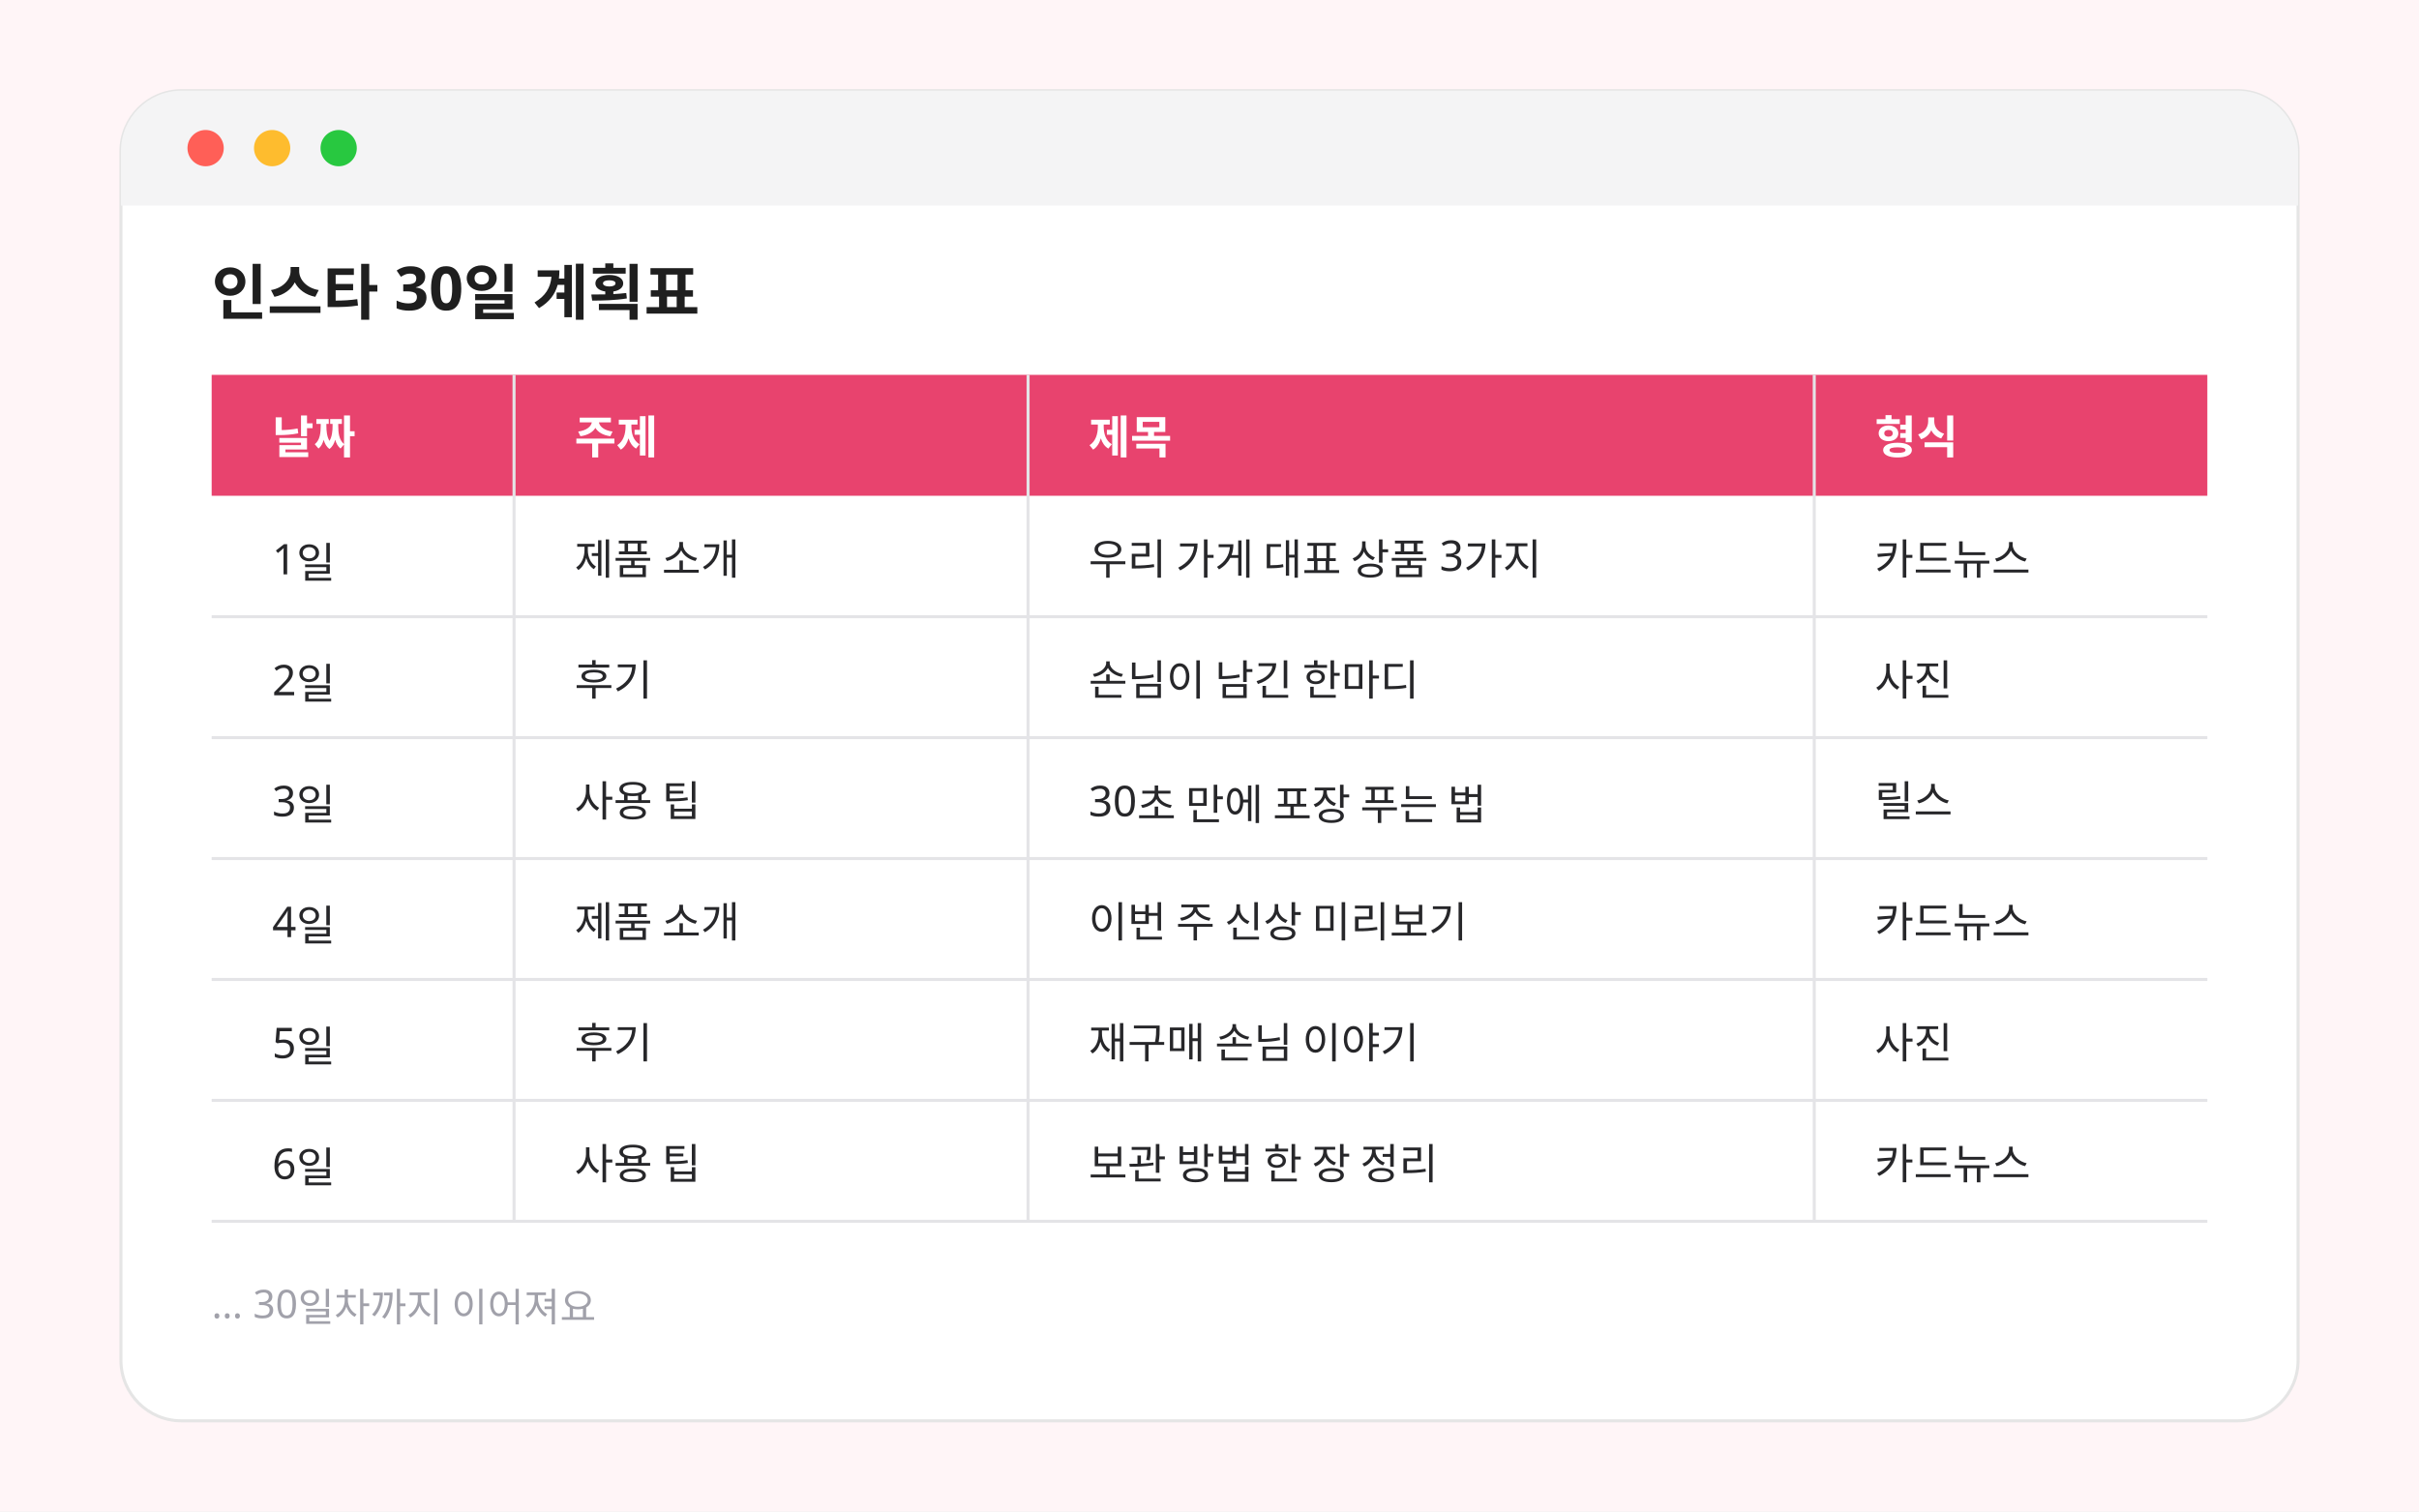
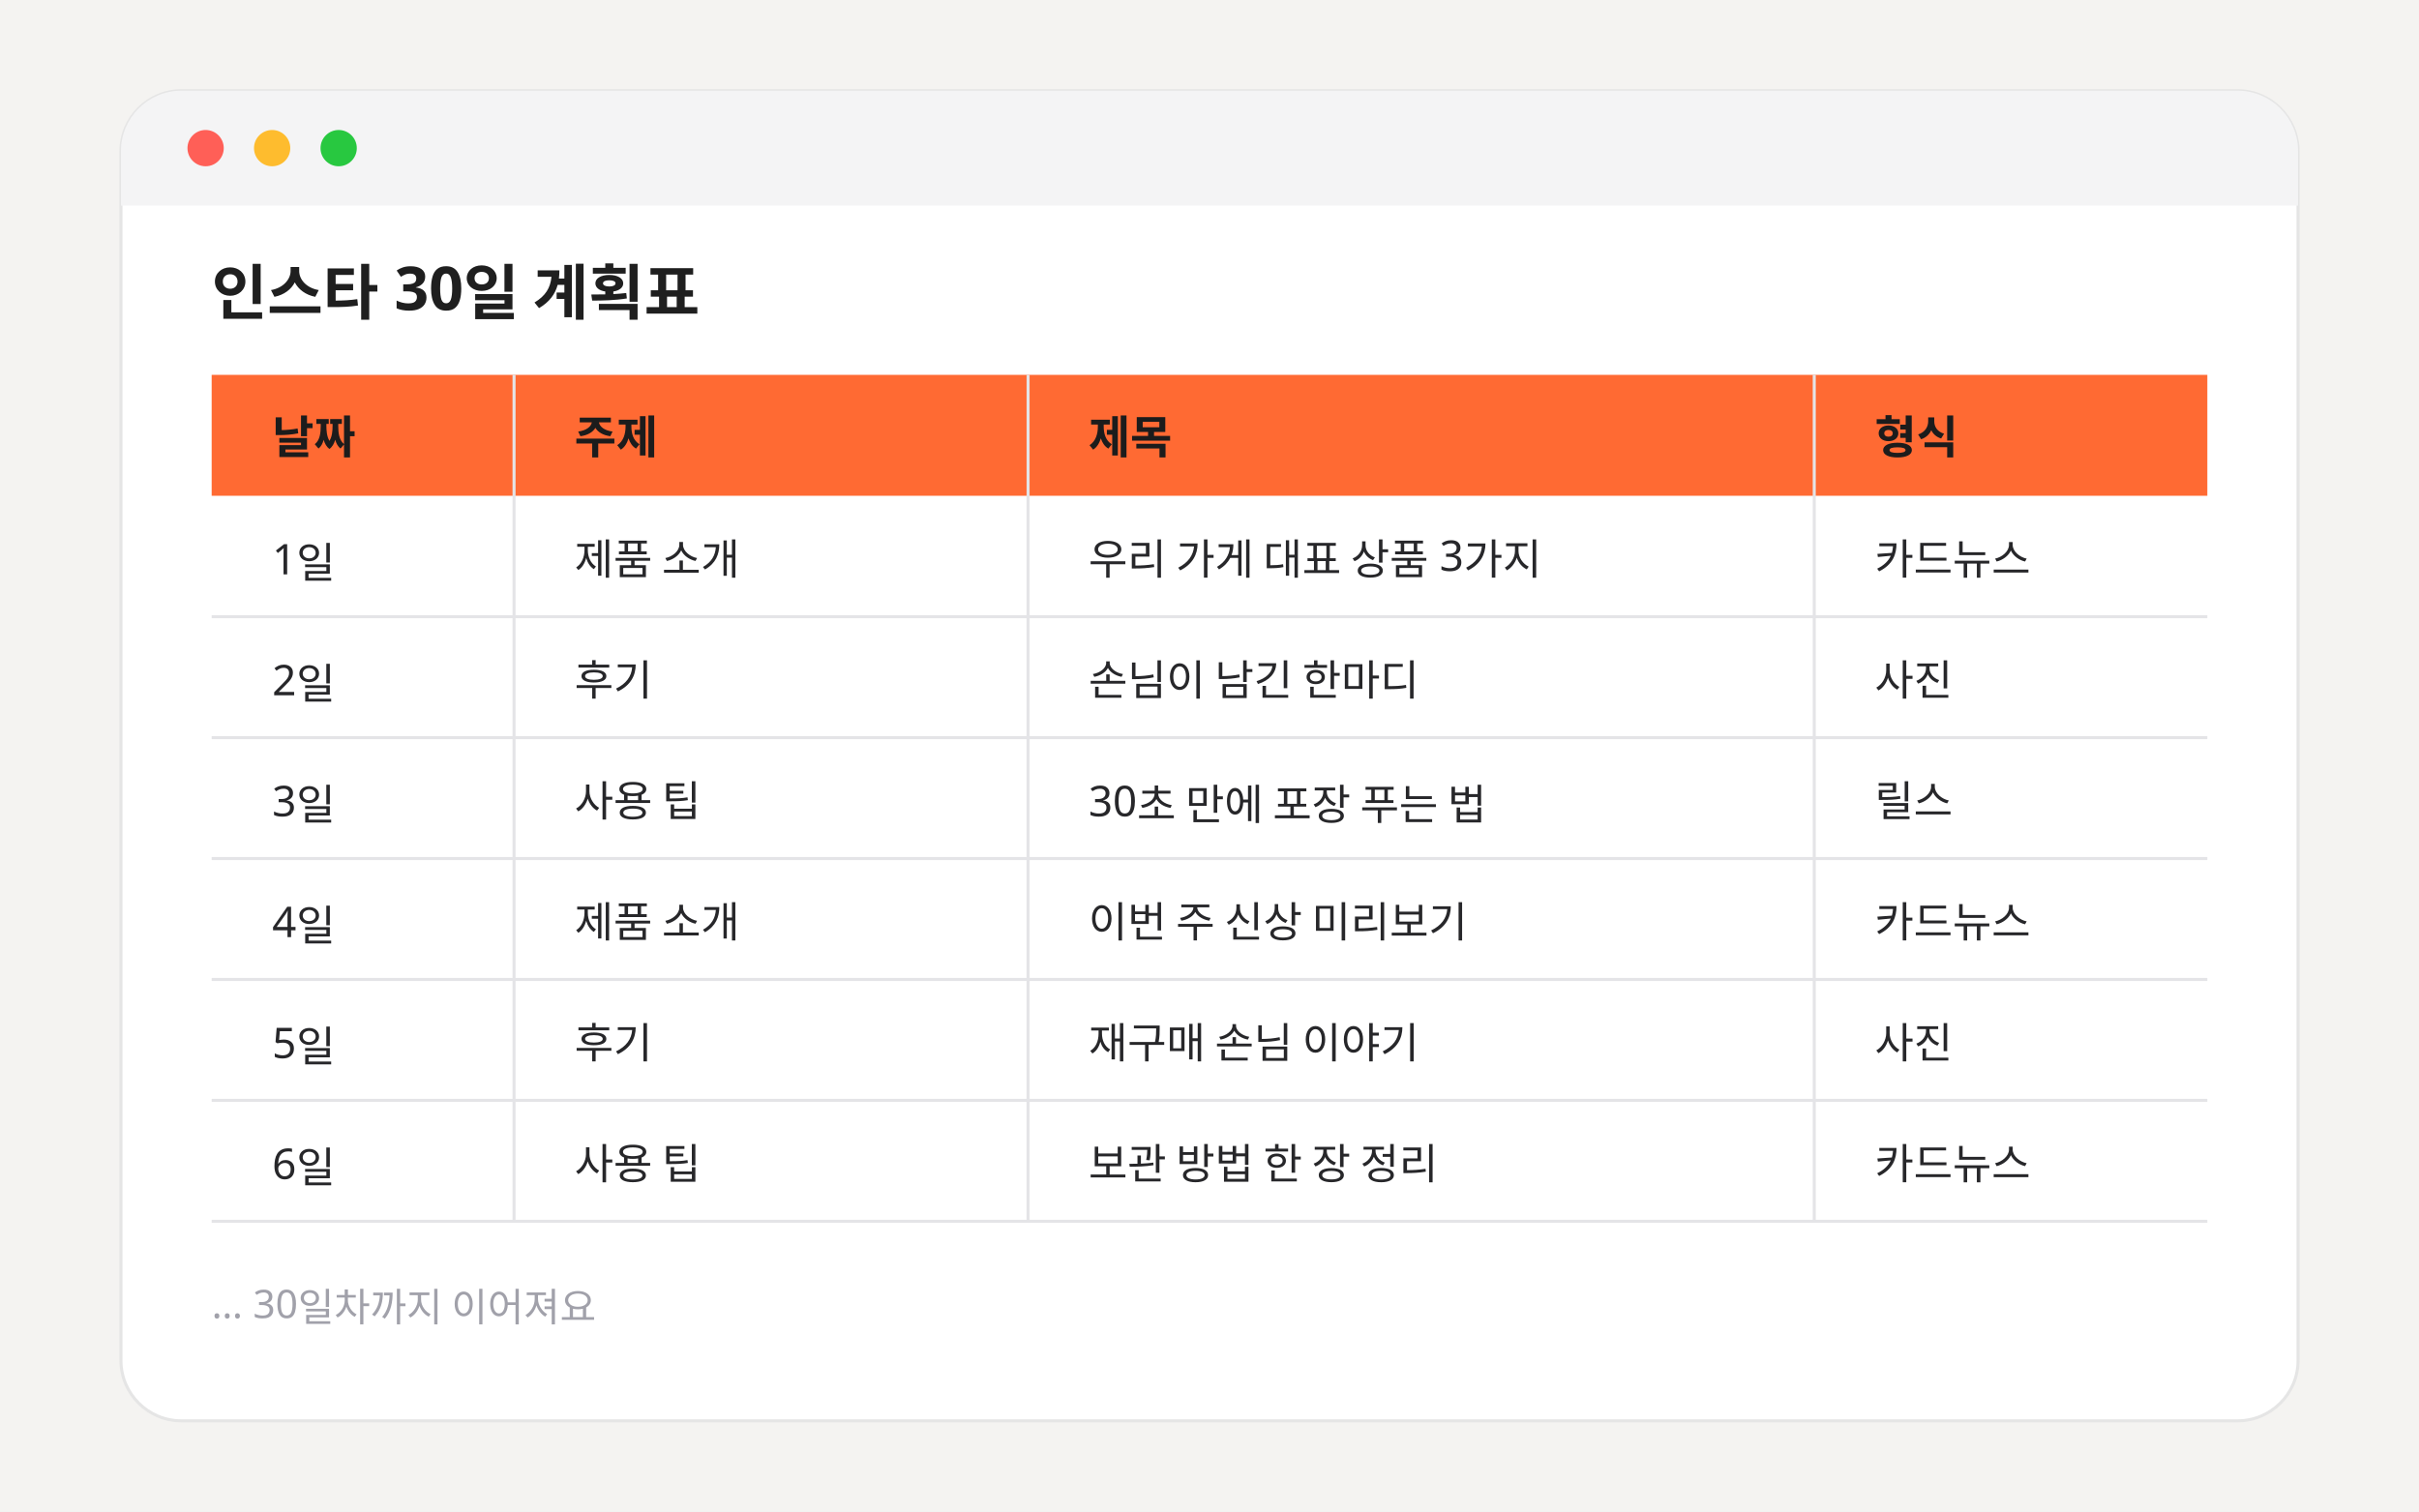
<svg xmlns="http://www.w3.org/2000/svg" viewBox="0 0 800 500" font-family="Pretendard, 'Malgun Gothic', sans-serif">
-   <rect width="800" height="500" fill="#fff5f7" />
+   <rect width="800" height="500" fill="#F4F3F1" />
  <rect x="40" y="30" width="720" height="440" rx="20" fill="#fff" stroke="#e5e5e5" />
  <path d="M40 50a20 20 0 0 1 20-20h680a20 20 0 0 1 20 20v18H40z" fill="#f4f4f5" />
  <circle cx="68" cy="49" r="6" fill="#ff5f57" />
  <circle cx="90" cy="49" r="6" fill="#febc2e" />
  <circle cx="112" cy="49" r="6" fill="#28c840" />
  <text x="70" y="104" font-size="20" font-weight="800" fill="#1f1f1f">인스타 30일 계획표</text>
-   <rect x="70" y="124" width="660" height="40" fill="#E8436E" />
-   <g font-size="15" font-weight="800" fill="#fff">
+   <rect x="70" y="124" width="660" height="40" fill="#FF6A33" />
+   <g font-size="15" font-weight="800" fill="#1C1C1C">
    <text x="90" y="150">날짜</text>
    <text x="190" y="150">주제</text>
    <text x="360" y="150">제목</text>
    <text x="620" y="150">형식</text>
  </g>
  <g stroke="#e4e4e7">
    <path d="M70 204h660M70 244h660M70 284h660M70 324h660M70 364h660M70 404h660" />
    <path d="M170 124v280M340 124v280M600 124v280" />
  </g>
  <g font-size="14" fill="#27272a">
    <text x="90" y="190">1일</text>
    <text x="190" y="190">제품 소개</text>
    <text x="360" y="190">우리 가게 대표 상품 3가지</text>
    <text x="620" y="190">카드뉴스</text>
    <text x="90" y="230">2일</text>
    <text x="190" y="230">후기</text>
    <text x="360" y="230">손님이 남긴 한마디</text>
    <text x="620" y="230">사진</text>
    <text x="90" y="270">3일</text>
    <text x="190" y="270">사용 팁</text>
    <text x="360" y="270">30초 만에 포장 푸는 법</text>
    <text x="620" y="270">릴스</text>
    <text x="90" y="310">4일</text>
    <text x="190" y="310">제품 소개</text>
    <text x="360" y="310">이번 주 신상 미리보기</text>
    <text x="620" y="310">카드뉴스</text>
    <text x="90" y="350">5일</text>
    <text x="190" y="350">후기</text>
    <text x="360" y="350">재구매 손님 이야기</text>
    <text x="620" y="350">사진</text>
    <text x="90" y="390">6일</text>
    <text x="190" y="390">사용 팁</text>
    <text x="360" y="390">보관 방법 한 장 정리</text>
    <text x="620" y="390">카드뉴스</text>
  </g>
  <text x="70" y="436" font-size="13" fill="#a1a1aa">… 30일차까지 이어져요</text>
</svg>
